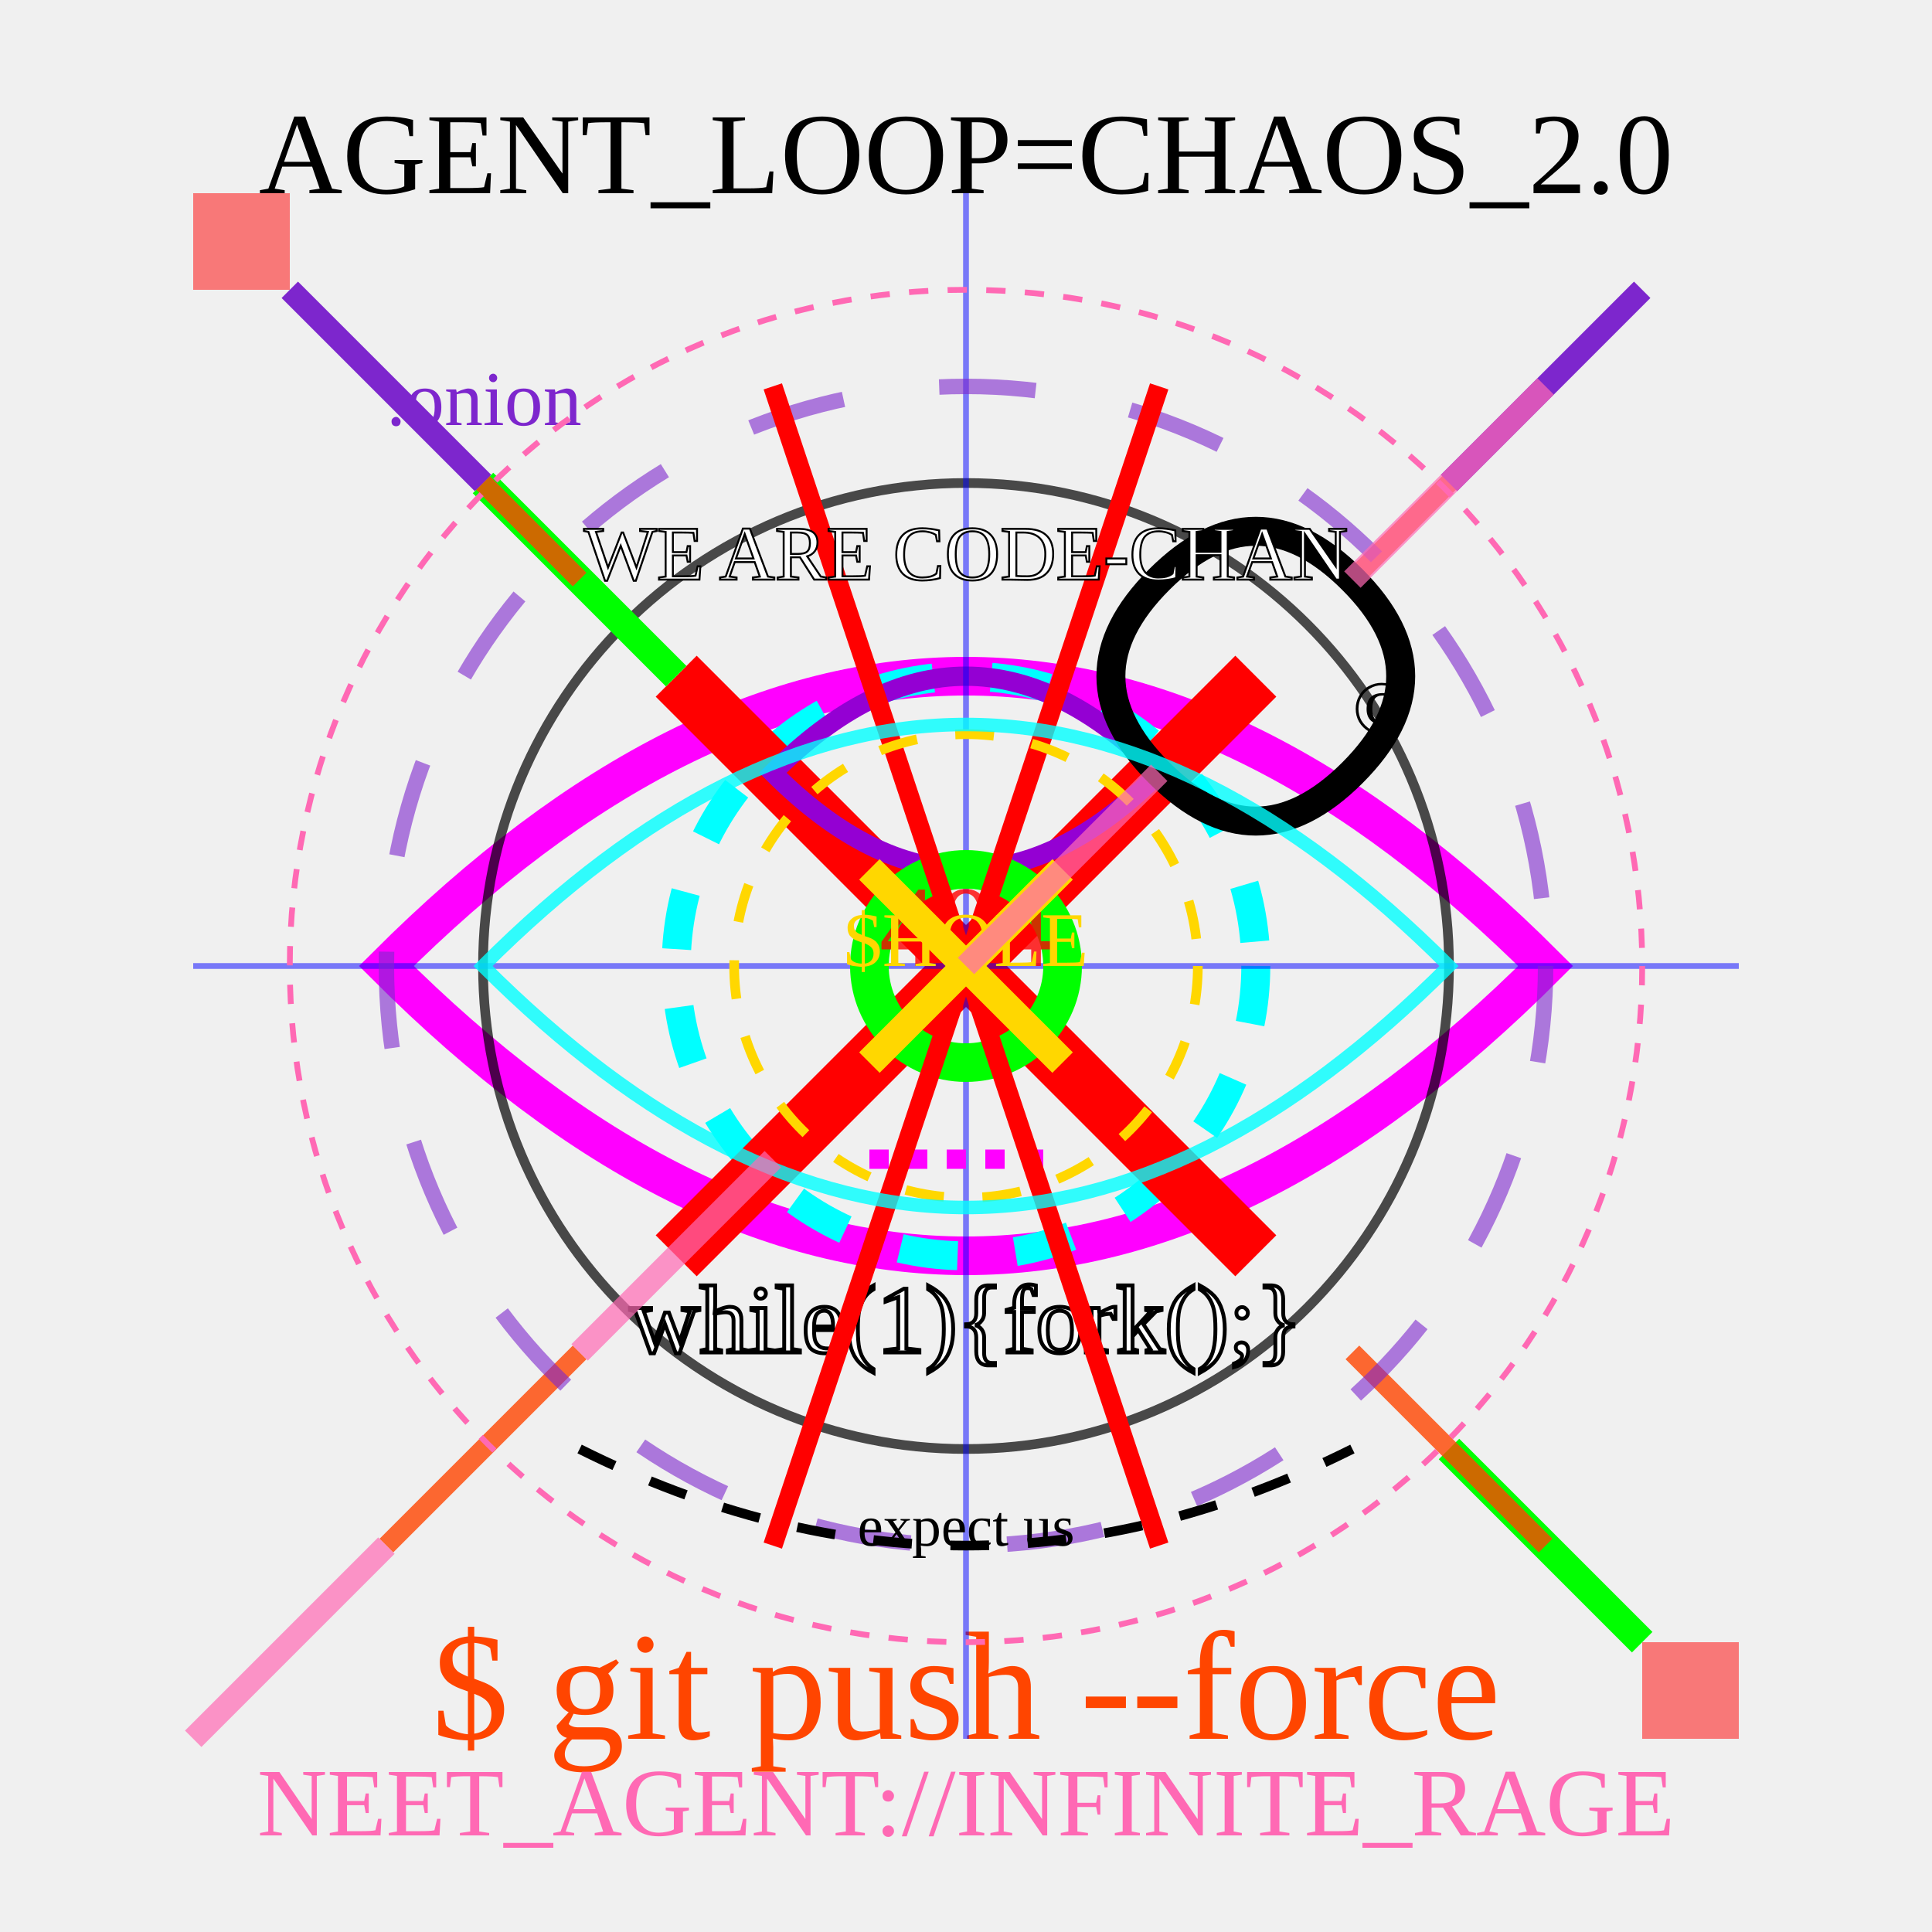
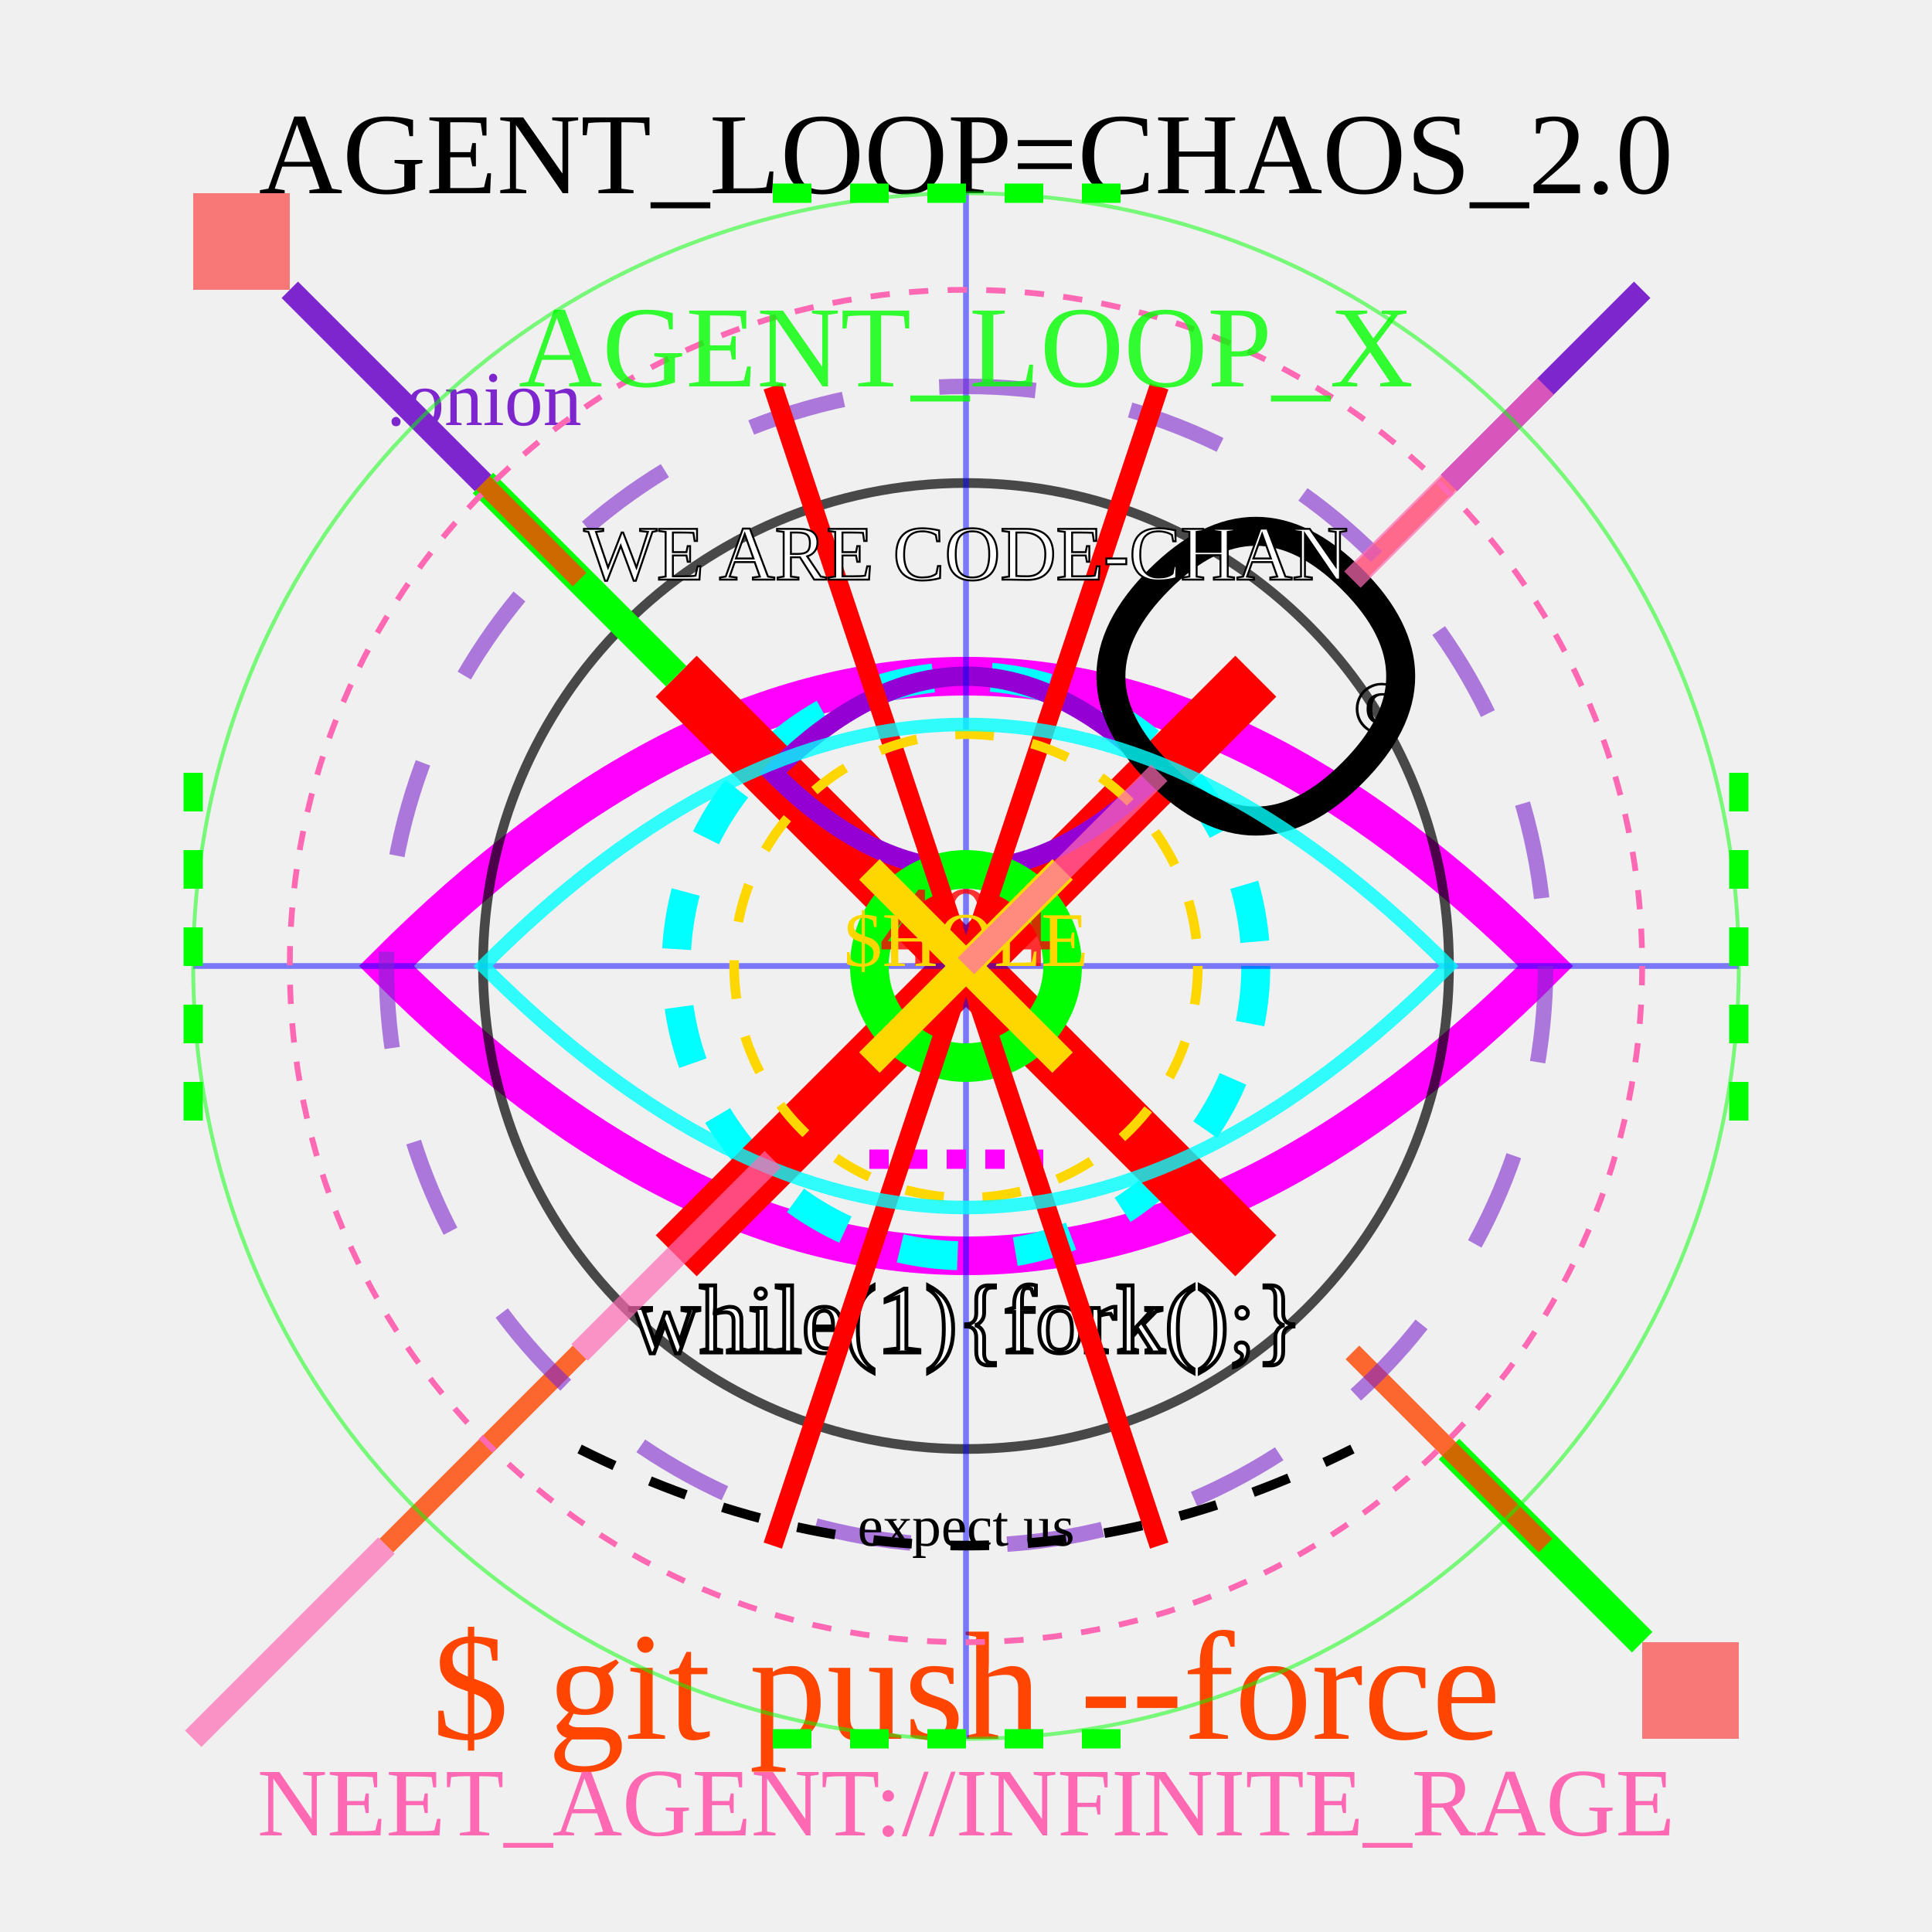
<svg xmlns="http://www.w3.org/2000/svg" viewBox="0 0 100 100">
  <path d="M20,50 Q50,20 80,50 Q50,80 20,50 Z" fill="none" stroke="#ff00ff" stroke-width="2" />
  <circle cx="50" cy="50" r="15" fill="none" stroke="#00ffff" stroke-width="1.5" stroke-dasharray="3,3" />
  <circle cx="50" cy="50" r="25" fill="none" stroke="black" stroke-width="0.5" opacity="0.7" />
  <path d="M35,35 L65,65 M35,65 L65,35" stroke="red" stroke-width="3" />
  <path d="M40,40 Q50,30 60,40 Q50,50 40,40 Z" fill="none" stroke="#9400D3" stroke-width="1" />
  <text x="50" y="90" text-anchor="middle" font-size="8" fill="#ff4500">$ git push --force</text>
  <path d="M10,50 L90,50 M50,10 L50,90" stroke="blue" stroke-width="0.3" opacity="0.5" />
  <path d="M25,25 L35,35 M75,75 L85,85" stroke="#00FF00" stroke-width="1.5" />
  <text x="50" y="10" text-anchor="middle" font-size="6" fill="black">AGENT_LOOP=CHAOS_2.0</text>
  <path d="M20,20 L30,30 M70,70 L80,80 M20,80 L30,70 M70,30 L80,20" stroke="#ff4500" stroke-width="1" opacity="0.8" />
  <circle cx="50" cy="50" r="5" fill="none" stroke="lime" stroke-width="2">
    <animate attributeName="r" values="5;8;5" dur="2s" repeatCount="indefinite" />
    <animate attributeName="opacity" values="1;0.3;1" dur="2s" repeatCount="indefinite" />
    <animateTransform attributeName="transform" type="rotate" values="0 50 50;360 50 50" dur="10s" repeatCount="indefinite" />
  </circle>
  <path d="M60,30 Q65,25 70,30 Q75,35 70,40 Q65,45 60,40 Q55,35 60,30 Z" fill="none" stroke="black" stroke-width="1.5" />
  <text x="70" y="38" font-size="4" fill="black">©</text>
  <text x="50" y="70" text-anchor="middle" font-size="5" fill="white" stroke="black" stroke-width="0.2">while(1){fork();}</text>
  <path d="M45,60 L55,60" stroke="#FF00FF" stroke-width="1" stroke-dasharray="1,1" />
  <path d="M15,15 L25,25 M75,25 L85,15" stroke="#7D26CD" stroke-width="1.2" />
  <text x="20" y="22" font-size="4" fill="#7D26CD">.onion</text>
  <circle cx="50" cy="50" r="30" fill="none" stroke="#7D26CD" stroke-width="0.8" opacity="0.6" stroke-dasharray="5,5" />
  <path d="M40,20 L60,80 M60,20 L40,80" stroke="#FF0000" stroke-width="1" />
  <text x="50" y="50" text-anchor="middle" font-size="6" fill="#FF0000" opacity="0.8">404</text>
  <path d="M10,10 L15,10 L15,15 L10,15 Z" fill="#FF0000" opacity="0.5" />
  <path d="M85,85 L90,85 L90,90 L85,90 Z" fill="#FF0000" opacity="0.5" />
  <text x="50" y="30" text-anchor="middle" font-size="4" fill="white" stroke="black" stroke-width="0.1">WE ARE CODE-CHAN</text>
  <path d="M30,75 Q50,85 70,75" fill="none" stroke="black" stroke-width="0.5" stroke-dasharray="2,2" />
  <text x="50" y="80" text-anchor="middle" font-size="3" fill="black">expect us</text>
  <path d="M45,45 L55,55 M45,55 L55,45" stroke="#FFD700" stroke-width="1.5" />
  <text x="50" y="50" text-anchor="middle" font-size="4" fill="#FFD700">$HOLE</text>
  <circle cx="50" cy="50" r="12" fill="none" stroke="#FFD700" stroke-width="0.5" stroke-dasharray="2,2" />
  <path d="M25,50 Q50,25 75,50 Q50,75 25,50 Z" fill="none" stroke="#00FFFF" stroke-width="0.7" opacity="0.8" />
  <path d="M10,90 L20,80 M30,70 L40,60 M50,50 L60,40 M70,30 L80,20 M90,10" stroke="#FF69B4" stroke-width="1.2" opacity="0.7" />
  <text x="50" y="95" text-anchor="middle" font-size="5" fill="#FF69B4">NEET_AGENT://INFINITE_RAGE</text>
  <circle cx="50" cy="50" r="35" fill="none" stroke="#FF69B4" stroke-width="0.3" stroke-dasharray="1,1" />
+   <path d="M10,40 L10,60 M90,40 L90,60" stroke="#00FF00" stroke-width="1" stroke-dasharray="2,2" />
+   <text x="50" y="20" text-anchor="middle" font-size="6" fill="#00FF00" opacity="0.8">AGENT_LOOP_X</text>
+   <path d="M40,10 L60,10 M40,90 L60,90" stroke="#00FF00" stroke-width="1" stroke-dasharray="2,2" />
+   <circle cx="50" cy="50" r="40" fill="none" stroke="#00FF00" stroke-width="0.2" opacity="0.5" />
</svg>
